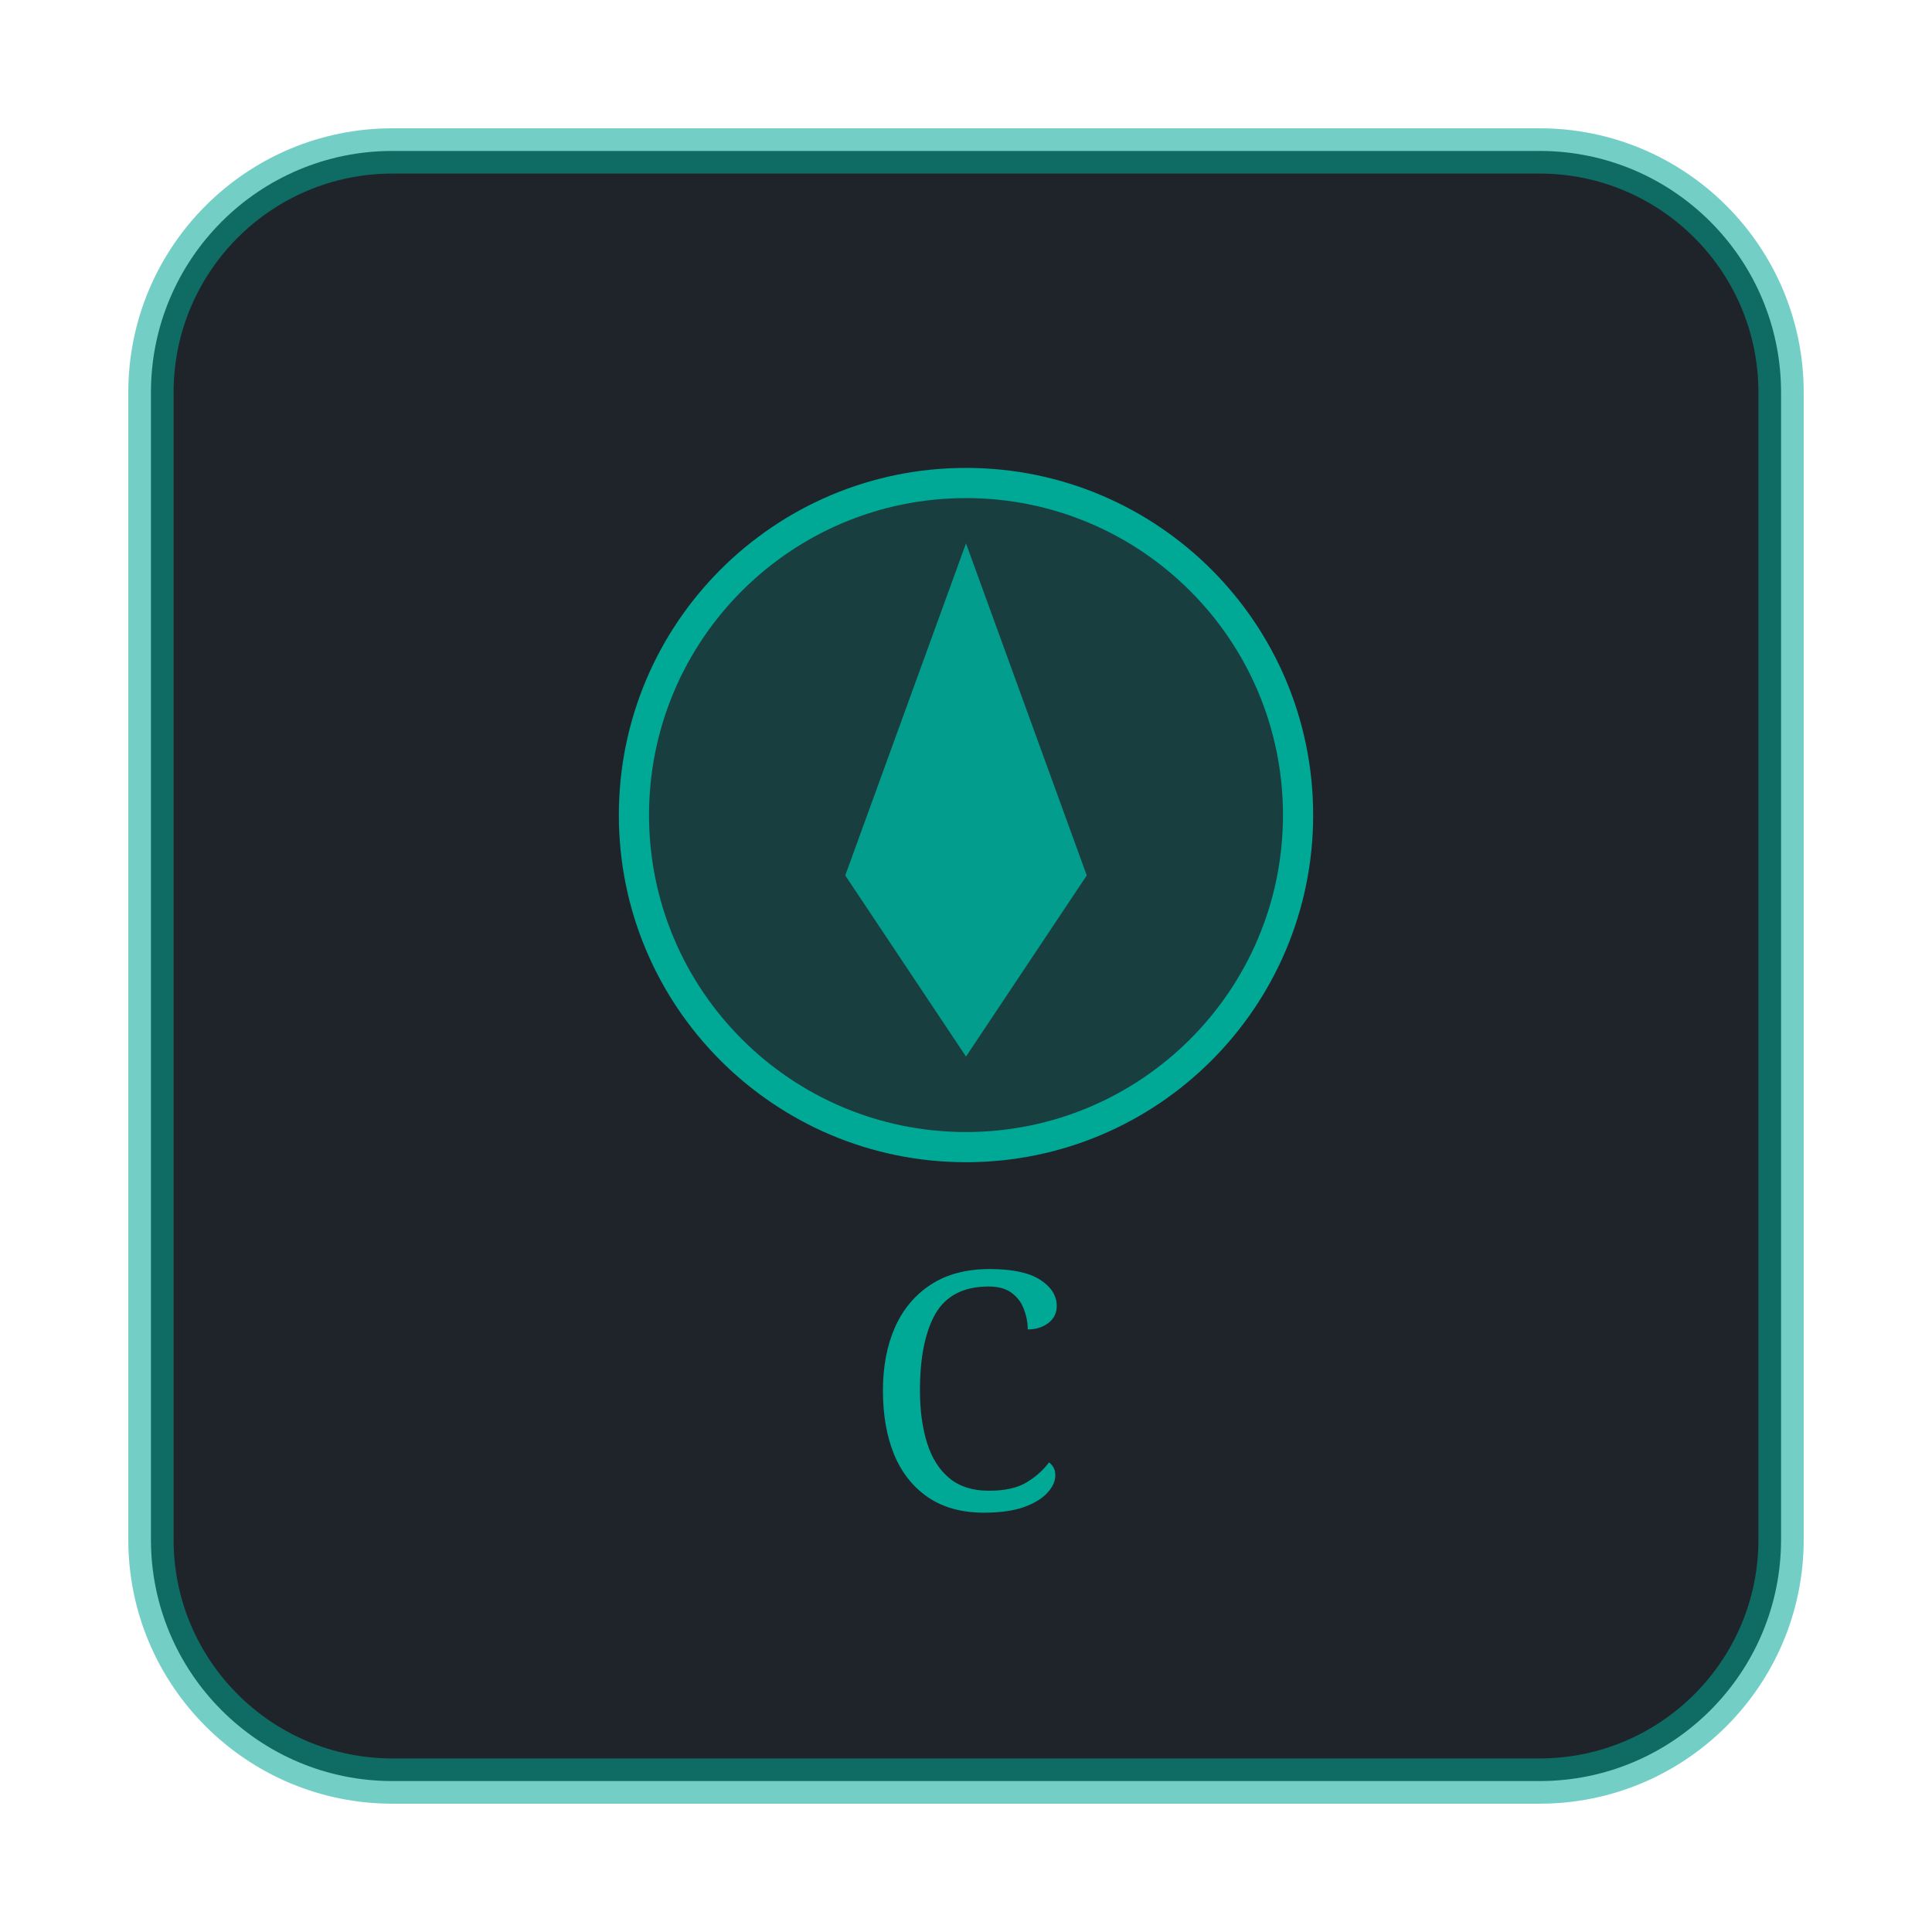
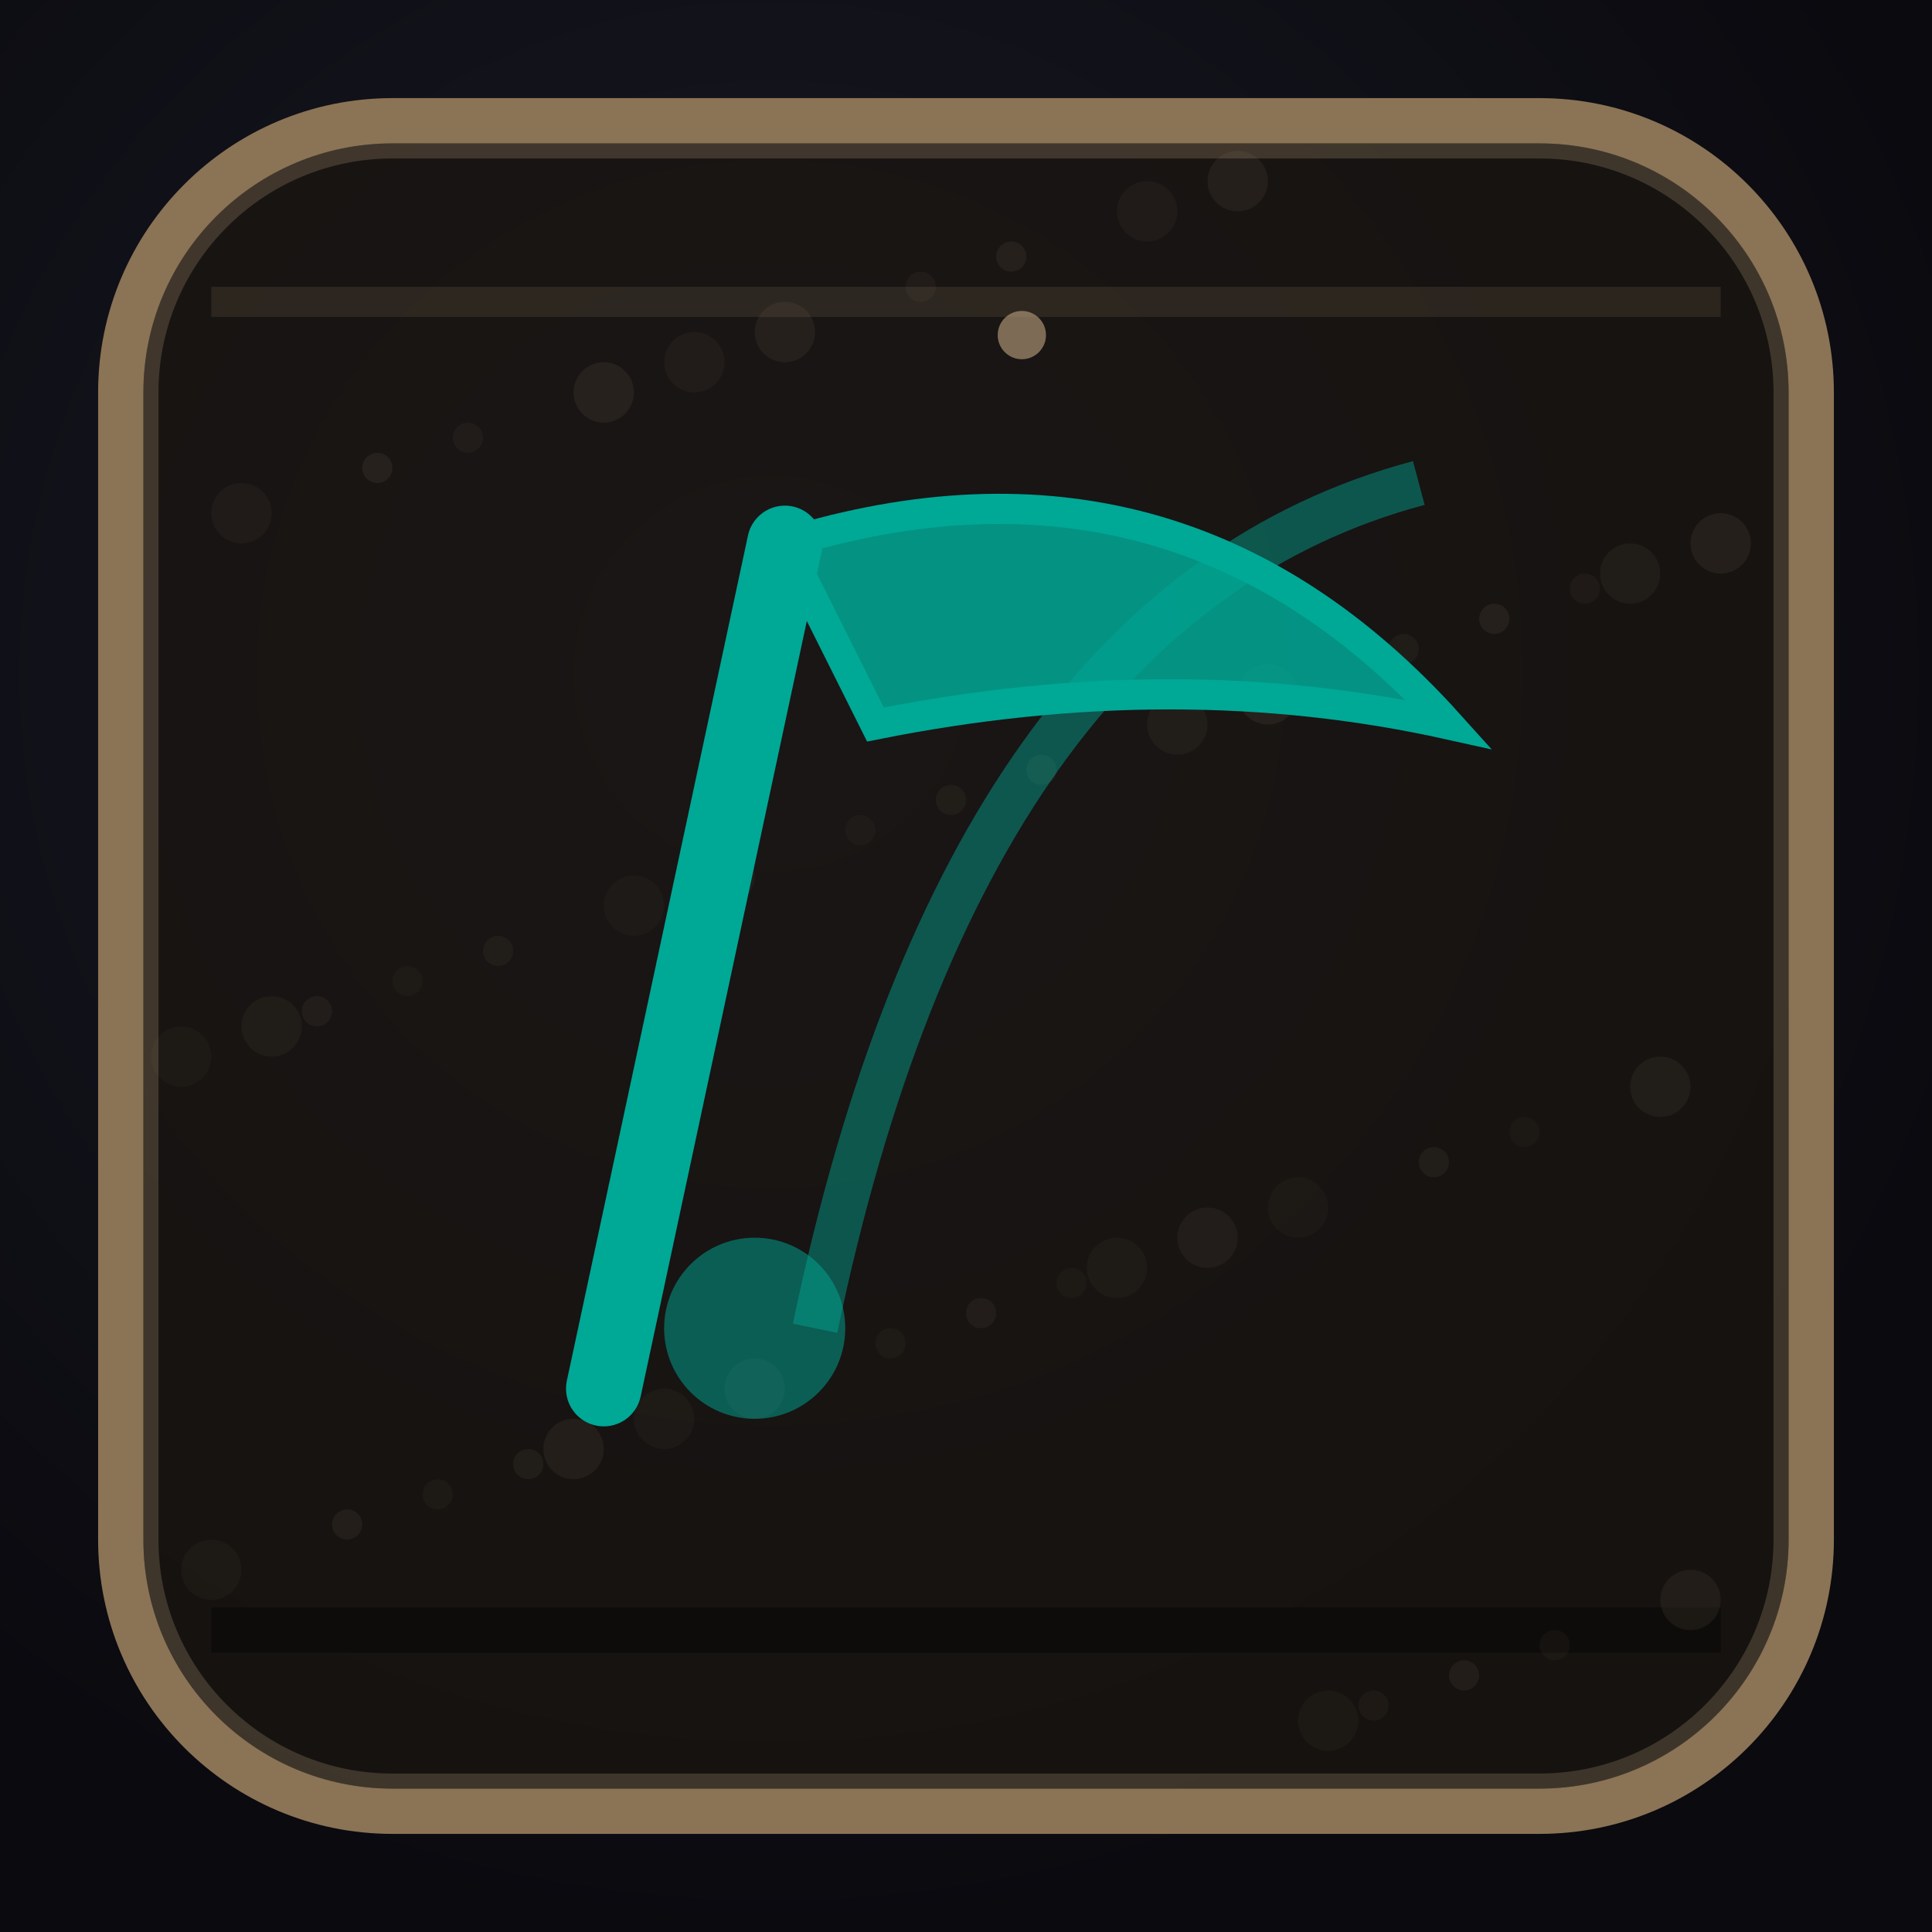
- <svg xmlns="http://www.w3.org/2000/svg" width="128" height="128" viewBox="0 0 128 128" fill="none">
-   <rect x="10" y="10" width="108" height="108" rx="16" fill="#0c1218" fill-opacity="0.92" stroke="#00a896" stroke-opacity="0.55" stroke-width="3" />
-   <circle cx="64" cy="54" r="22" fill="#00a896" fill-opacity="0.2" stroke="#00a896" stroke-width="2" />
-   <path d="M64 36 L72 58 L64 70 L56 58 Z" fill="#00a896" fill-opacity="0.9" />
-   <text x="64" y="100" text-anchor="middle" font-family="Georgia, serif" font-size="22" fill="#00a896">C</text>
+ <svg xmlns="http://www.w3.org/2000/svg" viewBox="0 0 128 128" width="128" height="128">
+   <defs>
+     <radialGradient id="g" cx="40%" cy="35%" r="65%">
+       <stop offset="0%" stop-color="#1a1a26" />
+       <stop offset="100%" stop-color="#0a0a0f" />
+     </radialGradient>
+   </defs>
+   <rect width="128" height="128" fill="url(#g)" />
+   <rect x="8" y="8" width="112" height="112" rx="18" fill="#1a1510" fill-opacity="0.72" stroke="#8b7355" stroke-width="3" />
+   <path d="M14 20 H114" stroke="#a89070" stroke-opacity="0.15" stroke-width="2" />
+   <path d="M14 108 H114" stroke="#000" stroke-opacity="0.35" stroke-width="3" />
+   <circle cx="71" cy="85" r="1" fill="#a89070" opacity="0.04" />
+   <circle cx="88" cy="114" r="2" fill="#a89070" opacity="0.05" />
+   <circle cx="105" cy="39" r="1" fill="#a89070" opacity="0.06" />
+   <circle cx="18" cy="68" r="2" fill="#a89070" opacity="0.07" />
+   <circle cx="35" cy="97" r="1" fill="#a89070" opacity="0.08" />
+   <circle cx="52" cy="22" r="2" fill="#a89070" opacity="0.09" />
+   <circle cx="69" cy="51" r="1" fill="#a89070" opacity="0.10" />
+   <circle cx="86" cy="80" r="2" fill="#a89070" opacity="0.04" />
+   <circle cx="103" cy="109" r="1" fill="#a89070" opacity="0.05" />
+   <circle cx="16" cy="34" r="2" fill="#a89070" opacity="0.06" />
+   <circle cx="33" cy="63" r="1" fill="#a89070" opacity="0.07" />
+   <circle cx="50" cy="92" r="2" fill="#a89070" opacity="0.08" />
+   <circle cx="67" cy="17" r="1" fill="#a89070" opacity="0.09" />
+   <circle cx="84" cy="46" r="2" fill="#a89070" opacity="0.10" />
+   <circle cx="101" cy="75" r="1" fill="#a89070" opacity="0.04" />
+   <circle cx="14" cy="104" r="2" fill="#a89070" opacity="0.05" />
+   <circle cx="31" cy="29" r="1" fill="#a89070" opacity="0.06" />
+   <circle cx="48" cy="58" r="2" fill="#a89070" opacity="0.07" />
+   <circle cx="65" cy="87" r="1" fill="#a89070" opacity="0.08" />
+   <circle cx="82" cy="12" r="2" fill="#a89070" opacity="0.09" />
+   <circle cx="99" cy="41" r="1" fill="#a89070" opacity="0.10" />
+   <circle cx="12" cy="70" r="2" fill="#a89070" opacity="0.04" />
+   <circle cx="29" cy="99" r="1" fill="#a89070" opacity="0.05" />
+   <circle cx="46" cy="24" r="2" fill="#a89070" opacity="0.06" />
+   <circle cx="63" cy="53" r="1" fill="#a89070" opacity="0.07" />
+   <circle cx="80" cy="82" r="2" fill="#a89070" opacity="0.08" />
+   <circle cx="97" cy="111" r="1" fill="#a89070" opacity="0.09" />
+   <circle cx="114" cy="36" r="2" fill="#a89070" opacity="0.10" />
+   <circle cx="27" cy="65" r="1" fill="#a89070" opacity="0.04" />
+   <circle cx="44" cy="94" r="2" fill="#a89070" opacity="0.05" />
+   <circle cx="61" cy="19" r="1" fill="#a89070" opacity="0.06" />
+   <circle cx="78" cy="48" r="2" fill="#a89070" opacity="0.07" />
+   <circle cx="95" cy="77" r="1" fill="#a89070" opacity="0.08" />
+   <circle cx="112" cy="106" r="2" fill="#a89070" opacity="0.09" />
+   <circle cx="25" cy="31" r="1" fill="#a89070" opacity="0.10" />
+   <circle cx="42" cy="60" r="2" fill="#a89070" opacity="0.04" />
+   <circle cx="59" cy="89" r="1" fill="#a89070" opacity="0.05" />
+   <circle cx="76" cy="14" r="2" fill="#a89070" opacity="0.06" />
+   <circle cx="93" cy="43" r="1" fill="#a89070" opacity="0.07" />
+   <circle cx="110" cy="72" r="2" fill="#a89070" opacity="0.08" />
+   <circle cx="23" cy="101" r="1" fill="#a89070" opacity="0.09" />
+   <circle cx="40" cy="26" r="2" fill="#a89070" opacity="0.10" />
+   <circle cx="57" cy="55" r="1" fill="#a89070" opacity="0.04" />
+   <circle cx="74" cy="84" r="2" fill="#a89070" opacity="0.05" />
+   <circle cx="91" cy="113" r="1" fill="#a89070" opacity="0.06" />
+   <circle cx="108" cy="38" r="2" fill="#a89070" opacity="0.07" />
+   <circle cx="21" cy="67" r="1" fill="#a89070" opacity="0.08" />
+   <circle cx="38" cy="96" r="2" fill="#a89070" opacity="0.09" />
+   <path d="M54 88 Q64 40 94 32" fill="none" stroke="#00a896" stroke-opacity="0.45" stroke-width="3" />
+   <path d="M40 92 L52 36" stroke="#00a896" stroke-width="5" stroke-linecap="round" />
+   <path d="M52 36 Q78 28 96 48 Q78 44 58 48 Z" fill="#00a896" fill-opacity="0.85" stroke="#00a896" stroke-width="2" />
+   <circle cx="50" cy="88" r="6" fill="#00a896" fill-opacity="0.5" />
+   <circle cx="67.7" cy="22.2" r="1.6" fill="#a89070" opacity="0.7" />
+   <rect x="10" y="10" width="108" height="108" rx="16" fill="none" stroke="#a89070" stroke-opacity="0.28" stroke-width="1" />
</svg>
